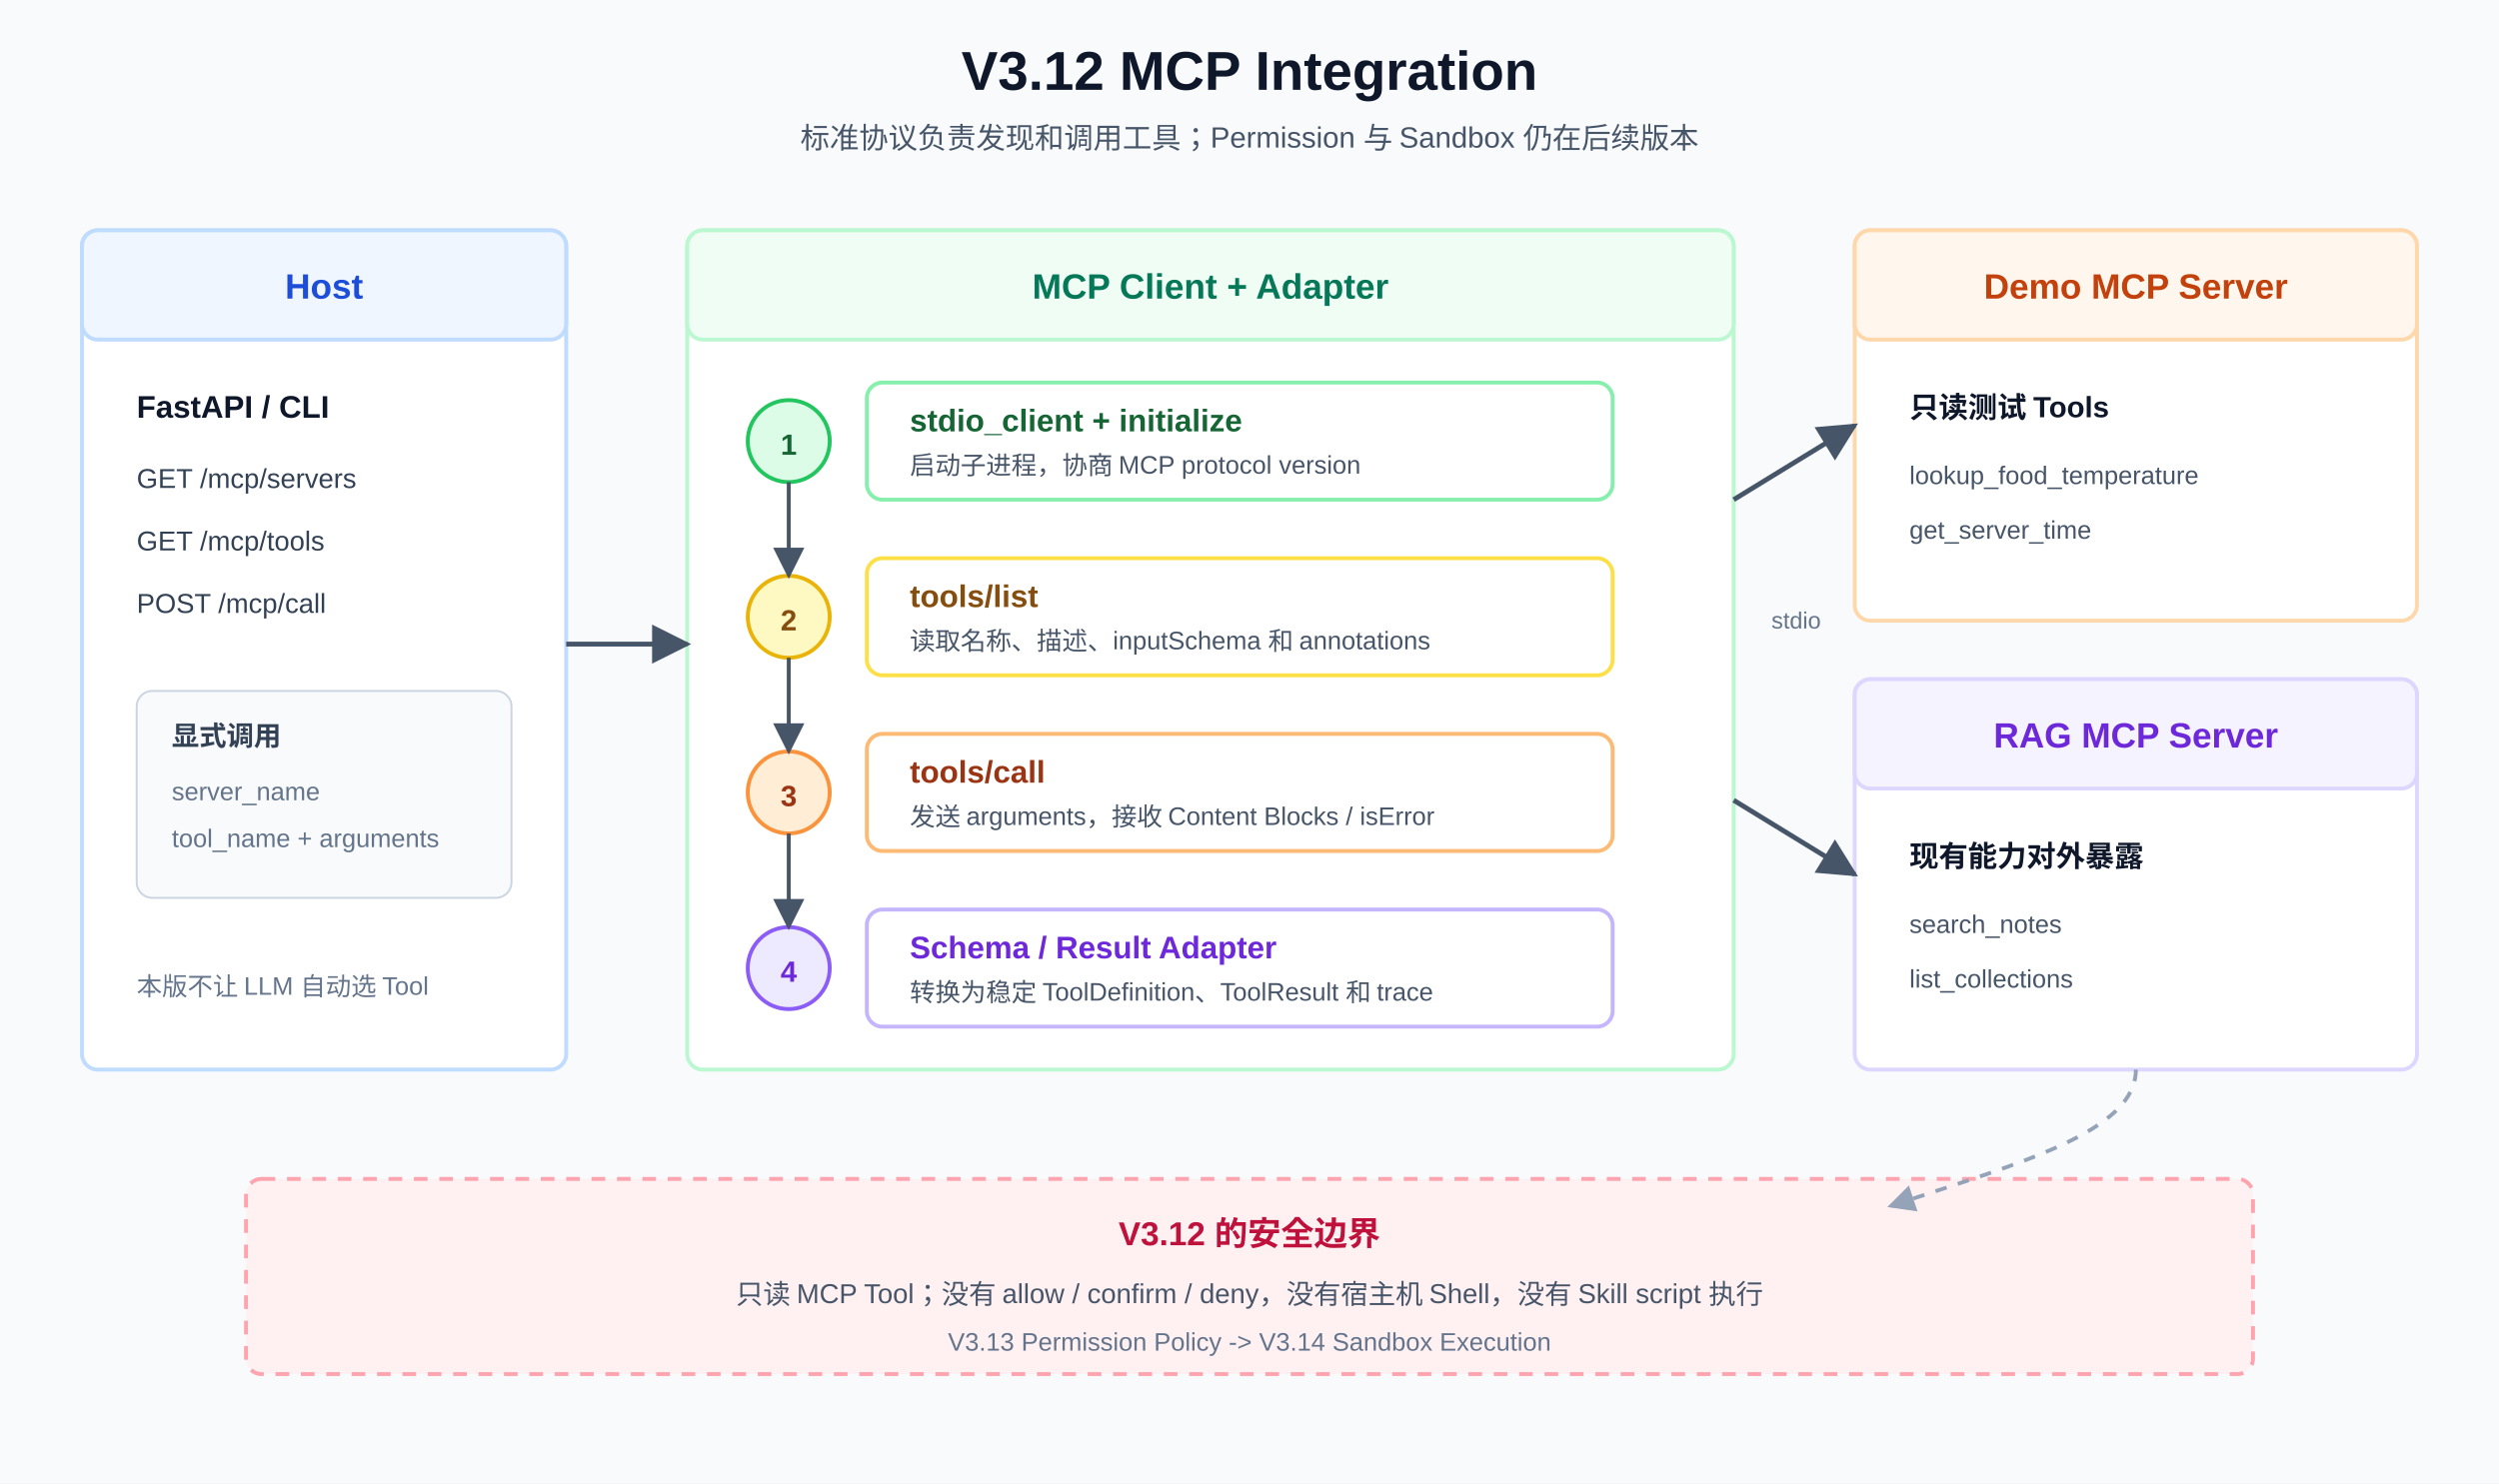
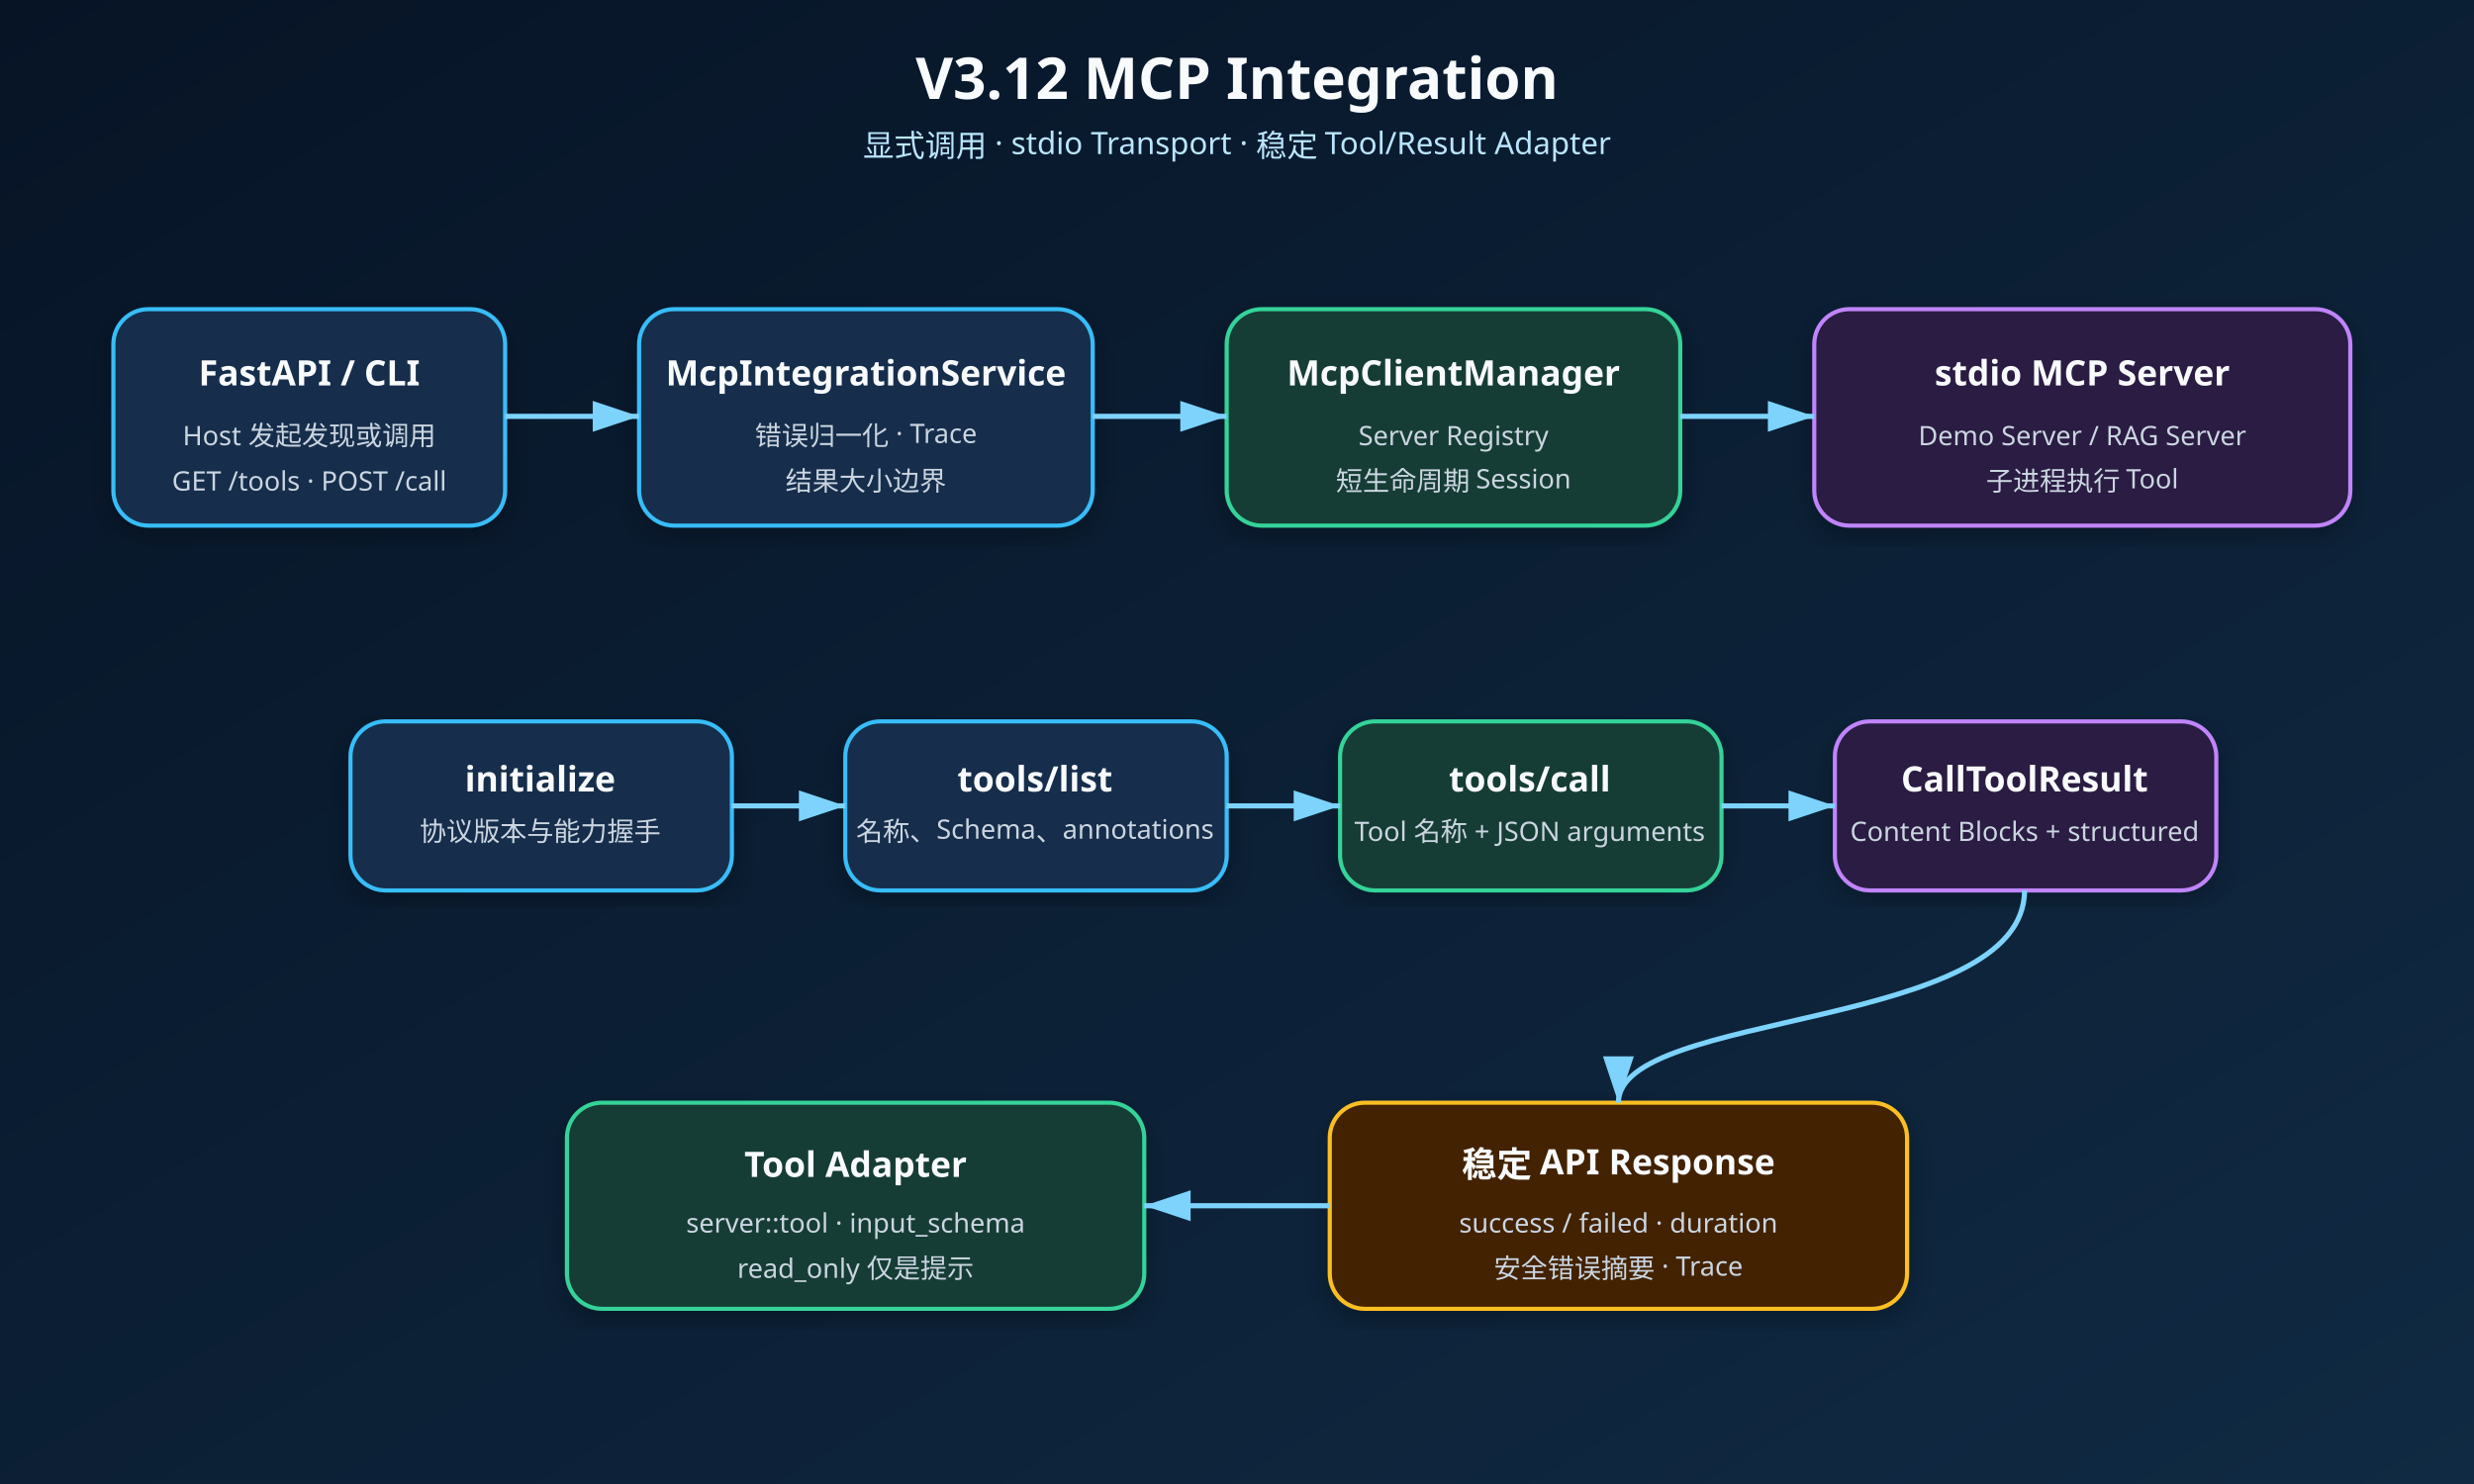
- <svg xmlns="http://www.w3.org/2000/svg" width="1280" height="760" viewBox="0 0 1280 760" role="img" aria-labelledby="title desc">
+ <svg xmlns="http://www.w3.org/2000/svg" width="1200" height="720" viewBox="0 0 1200 720" role="img" aria-labelledby="title desc">
  <defs>
-     <marker id="arrow" viewBox="0 0 10 10" refX="9" refY="5" markerWidth="8" markerHeight="8" orient="auto-start-reverse">
-       <path d="M 0 0 L 10 5 L 0 10 z" fill="#475569" />
+     <linearGradient id="bg" x1="0" y1="0" x2="1" y2="1">
+       <stop stop-color="#071426" />
+       <stop offset="1" stop-color="#102a43" />
+     </linearGradient>
+     <filter id="shadow">
+       <feDropShadow dx="0" dy="5" stdDeviation="7" flood-opacity=".28" />
+     </filter>
+     <marker id="arrow" markerWidth="10" markerHeight="10" refX="9" refY="3" orient="auto">
+       <path d="M0,0 L0,6 L9,3 z" fill="#7dd3fc" />
    </marker>
-     <marker id="soft-arrow" viewBox="0 0 10 10" refX="9" refY="5" markerWidth="7" markerHeight="7" orient="auto-start-reverse">
-       <path d="M 0 0 L 10 5 L 0 10 z" fill="#94a3b8" />
-     </marker>
+     <style>.title{font:700 28px system-ui;fill:#f8fafc}.sub{font:15px system-ui;fill:#bae6fd}.box{rx:17;fill:#132f4c;stroke:#38bdf8;stroke-width:2;filter:url(#shadow)}.green{fill:#123d34;stroke:#34d399}.purple{fill:#2c1d43;stroke:#c084fc}.warn{fill:#422006;stroke:#fbbf24}.head{font:700 17px system-ui;fill:#f8fafc}.text{font:13px system-ui;fill:#cbd5e1}.line{stroke:#7dd3fc;stroke-width:2.5;fill:none;marker-end:url(#arrow)}</style>
  </defs>
-   <rect width="1280" height="760" fill="#f8fafc" />
-   <text x="640" y="46" text-anchor="middle" font-family="Arial, sans-serif" font-size="28" font-weight="700" fill="#0f172a">V3.12 MCP Integration</text>
-   <text x="640" y="76" text-anchor="middle" font-family="Arial, sans-serif" font-size="15" fill="#475569">标准协议负责发现和调用工具；Permission 与 Sandbox 仍在后续版本</text>
-   <rect x="42" y="118" width="248" height="430" rx="8" fill="#ffffff" stroke="#bfdbfe" stroke-width="2" />
-   <rect x="42" y="118" width="248" height="56" rx="8" fill="#eff6ff" stroke="#bfdbfe" stroke-width="2" />
-   <text x="166" y="153" text-anchor="middle" font-family="Arial, sans-serif" font-size="18" font-weight="700" fill="#1d4ed8">Host</text>
-   <text x="70" y="214" font-family="Arial, sans-serif" font-size="16" font-weight="700" fill="#0f172a">FastAPI / CLI</text>
-   <text x="70" y="250" font-family="Arial, sans-serif" font-size="14" fill="#334155">GET /mcp/servers</text>
-   <text x="70" y="282" font-family="Arial, sans-serif" font-size="14" fill="#334155">GET /mcp/tools</text>
-   <text x="70" y="314" font-family="Arial, sans-serif" font-size="14" fill="#334155">POST /mcp/call</text>
-   <rect x="70" y="354" width="192" height="106" rx="8" fill="#f8fafc" stroke="#cbd5e1" />
-   <text x="88" y="382" font-family="Arial, sans-serif" font-size="14" font-weight="700" fill="#334155">显式调用</text>
-   <text x="88" y="410" font-family="Arial, sans-serif" font-size="13" fill="#64748b">server_name</text>
-   <text x="88" y="434" font-family="Arial, sans-serif" font-size="13" fill="#64748b">tool_name + arguments</text>
-   <text x="70" y="510" font-family="Arial, sans-serif" font-size="13" fill="#64748b">本版不让 LLM 自动选 Tool</text>
-   <rect x="352" y="118" width="536" height="430" rx="8" fill="#ffffff" stroke="#bbf7d0" stroke-width="2" />
-   <rect x="352" y="118" width="536" height="56" rx="8" fill="#f0fdf4" stroke="#bbf7d0" stroke-width="2" />
-   <text x="620" y="153" text-anchor="middle" font-family="Arial, sans-serif" font-size="18" font-weight="700" fill="#047857">MCP Client + Adapter</text>
-   <circle cx="404" cy="226" r="21" fill="#dcfce7" stroke="#22c55e" stroke-width="2" />
-   <text x="404" y="233" text-anchor="middle" font-family="Arial, sans-serif" font-size="15" font-weight="700" fill="#166534">1</text>
-   <rect x="444" y="196" width="382" height="60" rx="8" fill="#ffffff" stroke="#86efac" stroke-width="2" />
-   <text x="466" y="221" font-family="Arial, sans-serif" font-size="16" font-weight="700" fill="#166534">stdio_client + initialize</text>
-   <text x="466" y="243" font-family="Arial, sans-serif" font-size="13" fill="#475569">启动子进程，协商 MCP protocol version</text>
-   <circle cx="404" cy="316" r="21" fill="#fef9c3" stroke="#eab308" stroke-width="2" />
-   <text x="404" y="323" text-anchor="middle" font-family="Arial, sans-serif" font-size="15" font-weight="700" fill="#854d0e">2</text>
-   <rect x="444" y="286" width="382" height="60" rx="8" fill="#ffffff" stroke="#fde047" stroke-width="2" />
-   <text x="466" y="311" font-family="Arial, sans-serif" font-size="16" font-weight="700" fill="#854d0e">tools/list</text>
-   <text x="466" y="333" font-family="Arial, sans-serif" font-size="13" fill="#475569">读取名称、描述、inputSchema 和 annotations</text>
-   <circle cx="404" cy="406" r="21" fill="#ffedd5" stroke="#fb923c" stroke-width="2" />
-   <text x="404" y="413" text-anchor="middle" font-family="Arial, sans-serif" font-size="15" font-weight="700" fill="#9a3412">3</text>
-   <rect x="444" y="376" width="382" height="60" rx="8" fill="#ffffff" stroke="#fdba74" stroke-width="2" />
-   <text x="466" y="401" font-family="Arial, sans-serif" font-size="16" font-weight="700" fill="#9a3412">tools/call</text>
-   <text x="466" y="423" font-family="Arial, sans-serif" font-size="13" fill="#475569">发送 arguments，接收 Content Blocks / isError</text>
-   <circle cx="404" cy="496" r="21" fill="#ede9fe" stroke="#8b5cf6" stroke-width="2" />
-   <text x="404" y="503" text-anchor="middle" font-family="Arial, sans-serif" font-size="15" font-weight="700" fill="#6d28d9">4</text>
-   <rect x="444" y="466" width="382" height="60" rx="8" fill="#ffffff" stroke="#c4b5fd" stroke-width="2" />
-   <text x="466" y="491" font-family="Arial, sans-serif" font-size="16" font-weight="700" fill="#6d28d9">Schema / Result Adapter</text>
-   <text x="466" y="513" font-family="Arial, sans-serif" font-size="13" fill="#475569">转换为稳定 ToolDefinition、ToolResult 和 trace</text>
-   <path d="M404 247 L404 295" stroke="#475569" stroke-width="2" fill="none" marker-end="url(#arrow)" />
-   <path d="M404 337 L404 385" stroke="#475569" stroke-width="2" fill="none" marker-end="url(#arrow)" />
-   <path d="M404 427 L404 475" stroke="#475569" stroke-width="2" fill="none" marker-end="url(#arrow)" />
-   <rect x="950" y="118" width="288" height="200" rx="8" fill="#ffffff" stroke="#fed7aa" stroke-width="2" />
-   <rect x="950" y="118" width="288" height="56" rx="8" fill="#fff7ed" stroke="#fed7aa" stroke-width="2" />
-   <text x="1094" y="153" text-anchor="middle" font-family="Arial, sans-serif" font-size="18" font-weight="700" fill="#c2410c">Demo MCP Server</text>
-   <text x="978" y="214" font-family="Arial, sans-serif" font-size="15" font-weight="700" fill="#0f172a">只读测试 Tools</text>
-   <text x="978" y="248" font-family="Arial, sans-serif" font-size="13" fill="#475569">lookup_food_temperature</text>
-   <text x="978" y="276" font-family="Arial, sans-serif" font-size="13" fill="#475569">get_server_time</text>
-   <rect x="950" y="348" width="288" height="200" rx="8" fill="#ffffff" stroke="#ddd6fe" stroke-width="2" />
-   <rect x="950" y="348" width="288" height="56" rx="8" fill="#f5f3ff" stroke="#ddd6fe" stroke-width="2" />
-   <text x="1094" y="383" text-anchor="middle" font-family="Arial, sans-serif" font-size="18" font-weight="700" fill="#6d28d9">RAG MCP Server</text>
-   <text x="978" y="444" font-family="Arial, sans-serif" font-size="15" font-weight="700" fill="#0f172a">现有能力对外暴露</text>
-   <text x="978" y="478" font-family="Arial, sans-serif" font-size="13" fill="#475569">search_notes</text>
-   <text x="978" y="506" font-family="Arial, sans-serif" font-size="13" fill="#475569">list_collections</text>
-   <path d="M290 330 L352 330" stroke="#475569" stroke-width="2.5" fill="none" marker-end="url(#arrow)" />
-   <path d="M888 256 L950 218" stroke="#475569" stroke-width="2.5" fill="none" marker-end="url(#arrow)" />
-   <path d="M888 410 L950 448" stroke="#475569" stroke-width="2.5" fill="none" marker-end="url(#arrow)" />
-   <text x="920" y="322" text-anchor="middle" font-family="Arial, sans-serif" font-size="12" fill="#64748b">stdio</text>
-   <rect x="126" y="604" width="1028" height="100" rx="8" fill="#fff1f2" stroke="#fda4af" stroke-width="2" stroke-dasharray="7 6" />
-   <text x="640" y="638" text-anchor="middle" font-family="Arial, sans-serif" font-size="17" font-weight="700" fill="#be123c">V3.12 的安全边界</text>
-   <text x="640" y="668" text-anchor="middle" font-family="Arial, sans-serif" font-size="14" fill="#475569">只读 MCP Tool；没有 allow / confirm / deny，没有宿主机 Shell，没有 Skill script 执行</text>
-   <text x="640" y="692" text-anchor="middle" font-family="Arial, sans-serif" font-size="13" fill="#64748b">V3.13 Permission Policy -&gt; V3.14 Sandbox Execution</text>
-   <path d="M1094 548 C1094 580 1034 596 968 618" stroke="#94a3b8" stroke-width="2" fill="none" stroke-dasharray="6 6" marker-end="url(#soft-arrow)" />
+   <rect width="1200" height="720" fill="url(#bg)" />
+   <text x="600" y="48" text-anchor="middle" class="title">V3.12 MCP Integration</text>
+   <text x="600" y="76" text-anchor="middle" class="sub">显式调用 · stdio Transport · 稳定 Tool/Result Adapter</text>
+   <rect x="55" y="150" width="190" height="105" class="box" />
+   <text x="150" y="187" text-anchor="middle" class="head">FastAPI / CLI</text>
+   <text x="150" y="216" text-anchor="middle" class="text">Host 发起发现或调用</text>
+   <text x="150" y="238" text-anchor="middle" class="text">GET /tools · POST /call</text>
+   <rect x="310" y="150" width="220" height="105" class="box" />
+   <text x="420" y="187" text-anchor="middle" class="head">McpIntegrationService</text>
+   <text x="420" y="216" text-anchor="middle" class="text">错误归一化 · Trace</text>
+   <text x="420" y="238" text-anchor="middle" class="text">结果大小边界</text>
+   <rect x="595" y="150" width="220" height="105" class="box green" />
+   <text x="705" y="187" text-anchor="middle" class="head">McpClientManager</text>
+   <text x="705" y="216" text-anchor="middle" class="text">Server Registry</text>
+   <text x="705" y="238" text-anchor="middle" class="text">短生命周期 Session</text>
+   <rect x="880" y="150" width="260" height="105" class="box purple" />
+   <text x="1010" y="187" text-anchor="middle" class="head">stdio MCP Server</text>
+   <text x="1010" y="216" text-anchor="middle" class="text">Demo Server / RAG Server</text>
+   <text x="1010" y="238" text-anchor="middle" class="text">子进程执行 Tool</text>
+   <path d="M245 202 L310 202" class="line" />
+   <path d="M530 202 L595 202" class="line" />
+   <path d="M815 202 L880 202" class="line" />
+   <rect x="170" y="350" width="185" height="82" class="box" />
+   <text x="262" y="384" text-anchor="middle" class="head">initialize</text>
+   <text x="262" y="408" text-anchor="middle" class="text">协议版本与能力握手</text>
+   <rect x="410" y="350" width="185" height="82" class="box" />
+   <text x="502" y="384" text-anchor="middle" class="head">tools/list</text>
+   <text x="502" y="408" text-anchor="middle" class="text">名称、Schema、annotations</text>
+   <rect x="650" y="350" width="185" height="82" class="box green" />
+   <text x="742" y="384" text-anchor="middle" class="head">tools/call</text>
+   <text x="742" y="408" text-anchor="middle" class="text">Tool 名称 + JSON arguments</text>
+   <rect x="890" y="350" width="185" height="82" class="box purple" />
+   <text x="982" y="384" text-anchor="middle" class="head">CallToolResult</text>
+   <text x="982" y="408" text-anchor="middle" class="text">Content Blocks + structured</text>
+   <path d="M355 391 L410 391" class="line" />
+   <path d="M595 391 L650 391" class="line" />
+   <path d="M835 391 L890 391" class="line" />
+   <rect x="275" y="535" width="280" height="100" class="box green" />
+   <text x="415" y="571" text-anchor="middle" class="head">Tool Adapter</text>
+   <text x="415" y="598" text-anchor="middle" class="text">server::tool · input_schema</text>
+   <text x="415" y="620" text-anchor="middle" class="text">read_only 仅是提示</text>
+   <rect x="645" y="535" width="280" height="100" class="box warn" />
+   <text x="785" y="571" text-anchor="middle" class="head">稳定 API Response</text>
+   <text x="785" y="598" text-anchor="middle" class="text">success / failed · duration</text>
+   <text x="785" y="620" text-anchor="middle" class="text">安全错误摘要 · Trace</text>
+   <path d="M982 432 C982 500 785 490 785 535" class="line" />
+   <path d="M645 585 L555 585" class="line" />
</svg>
